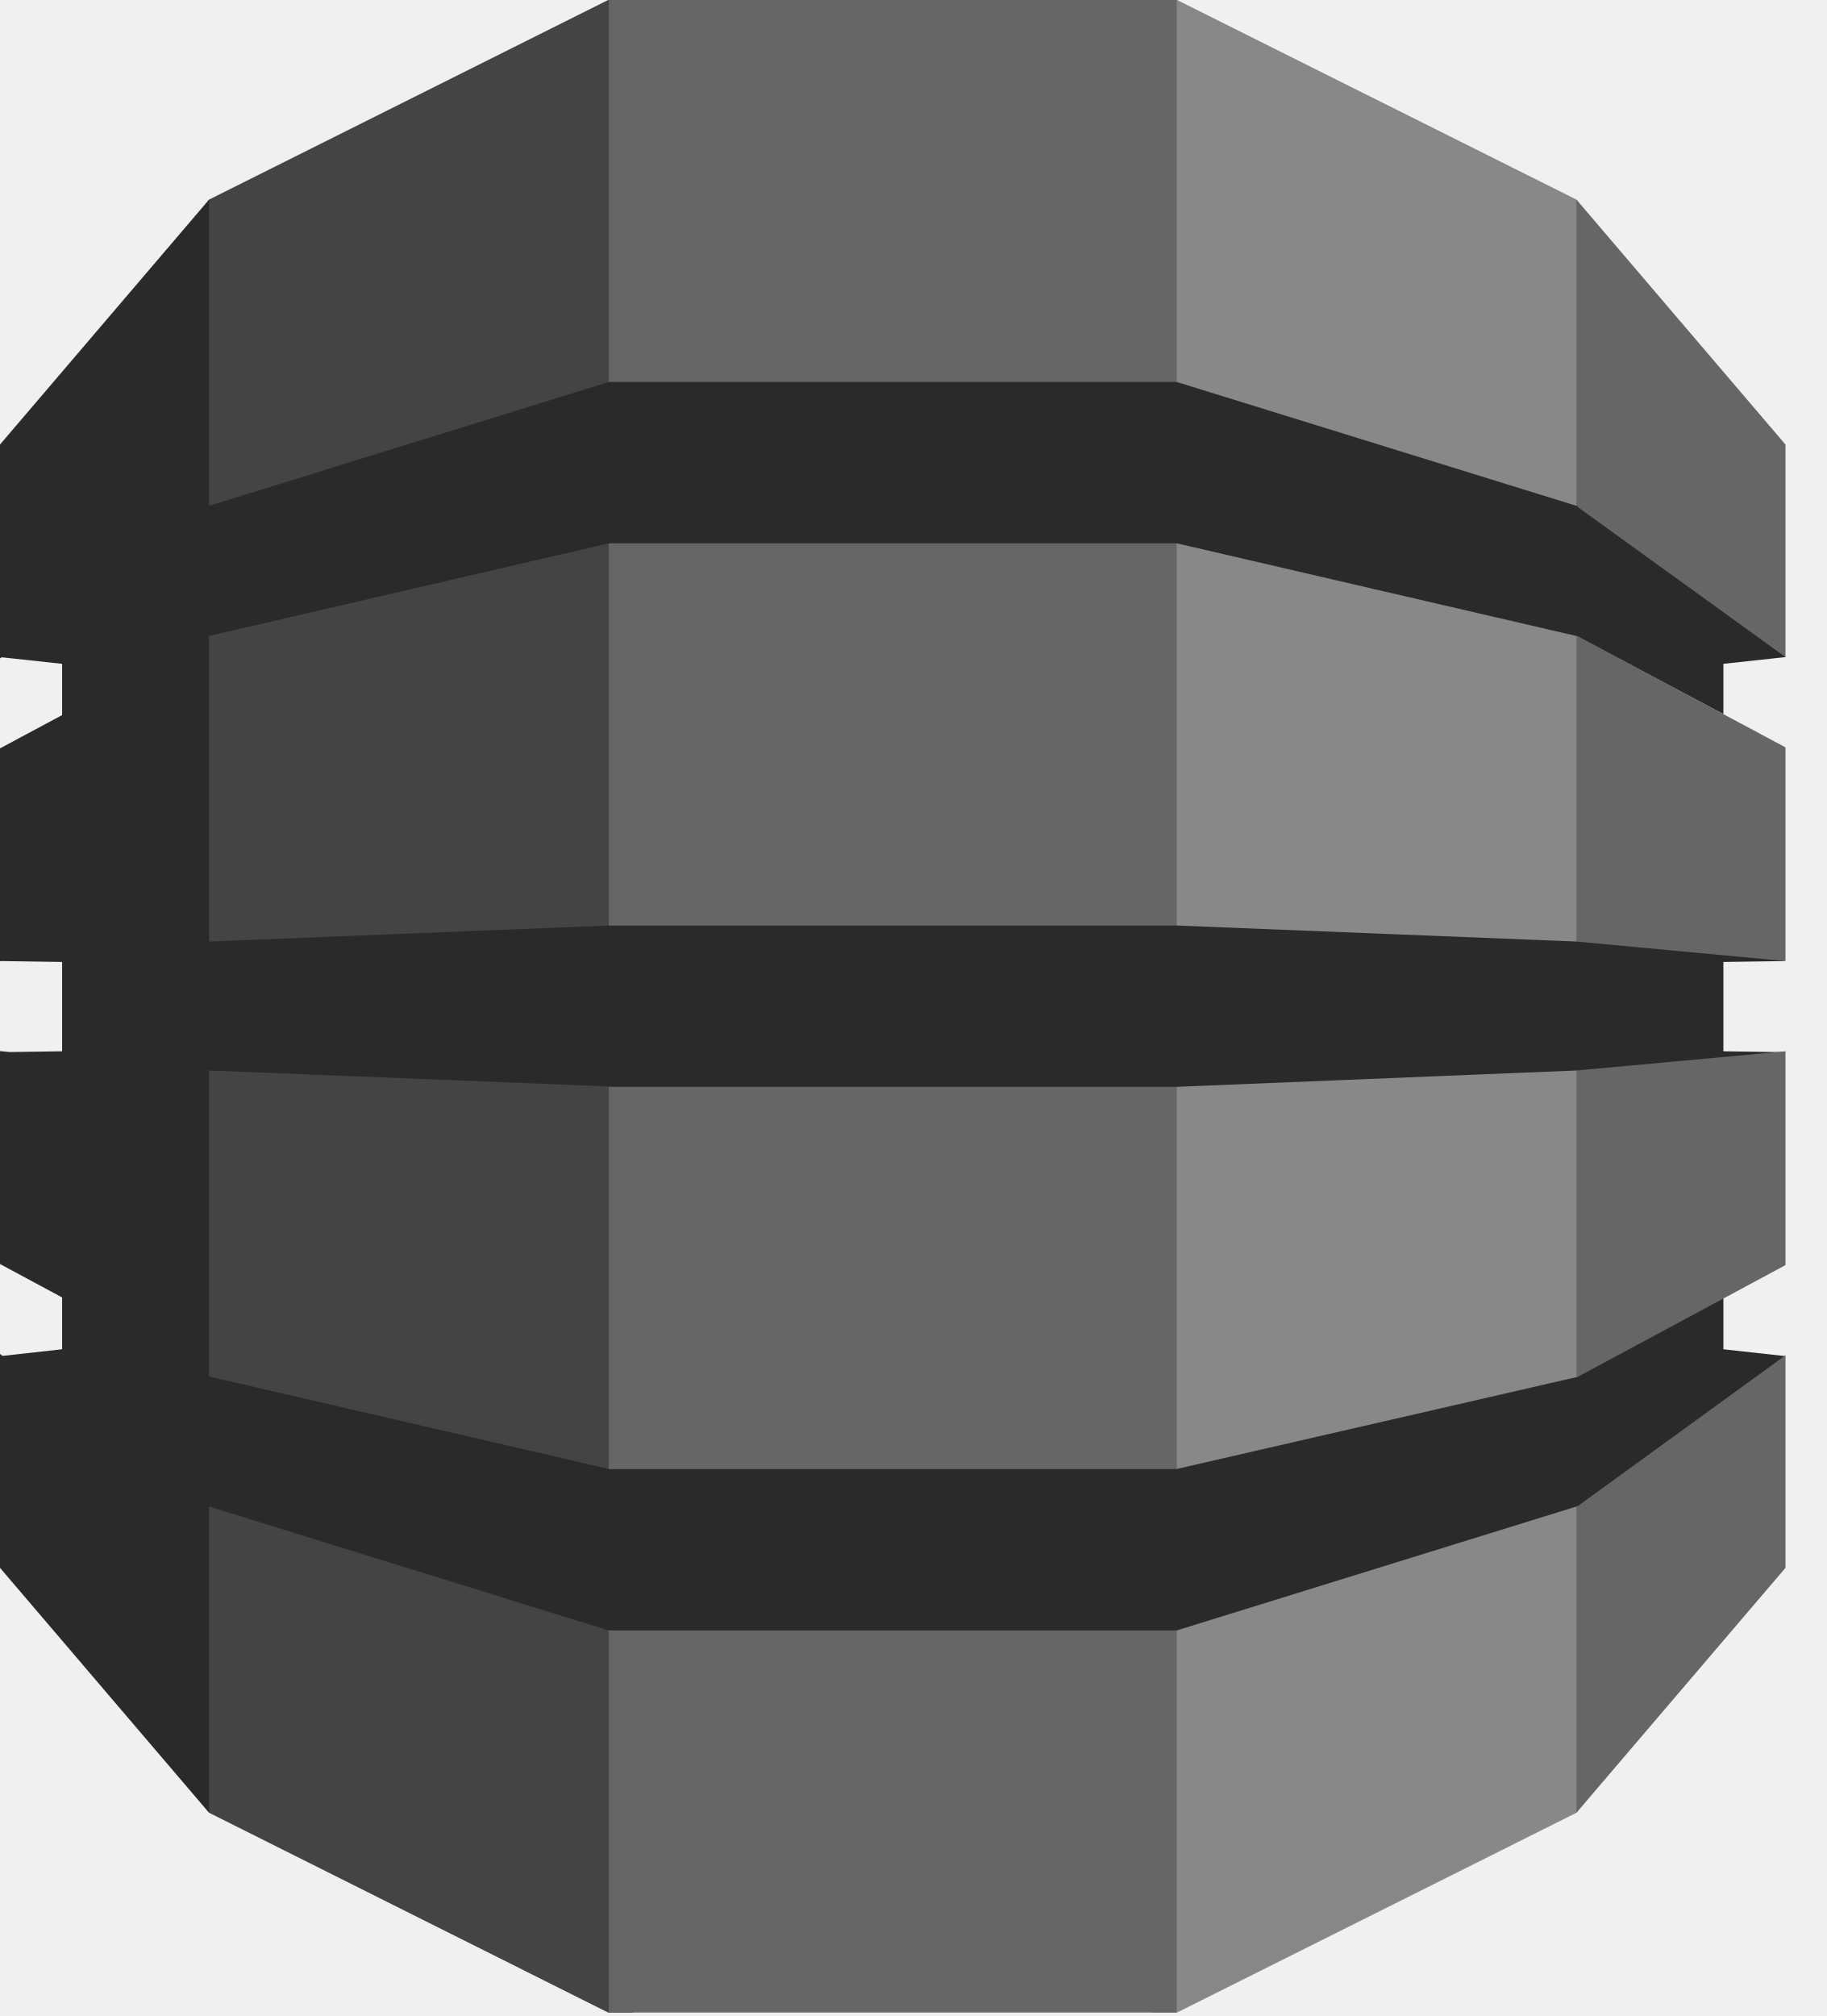
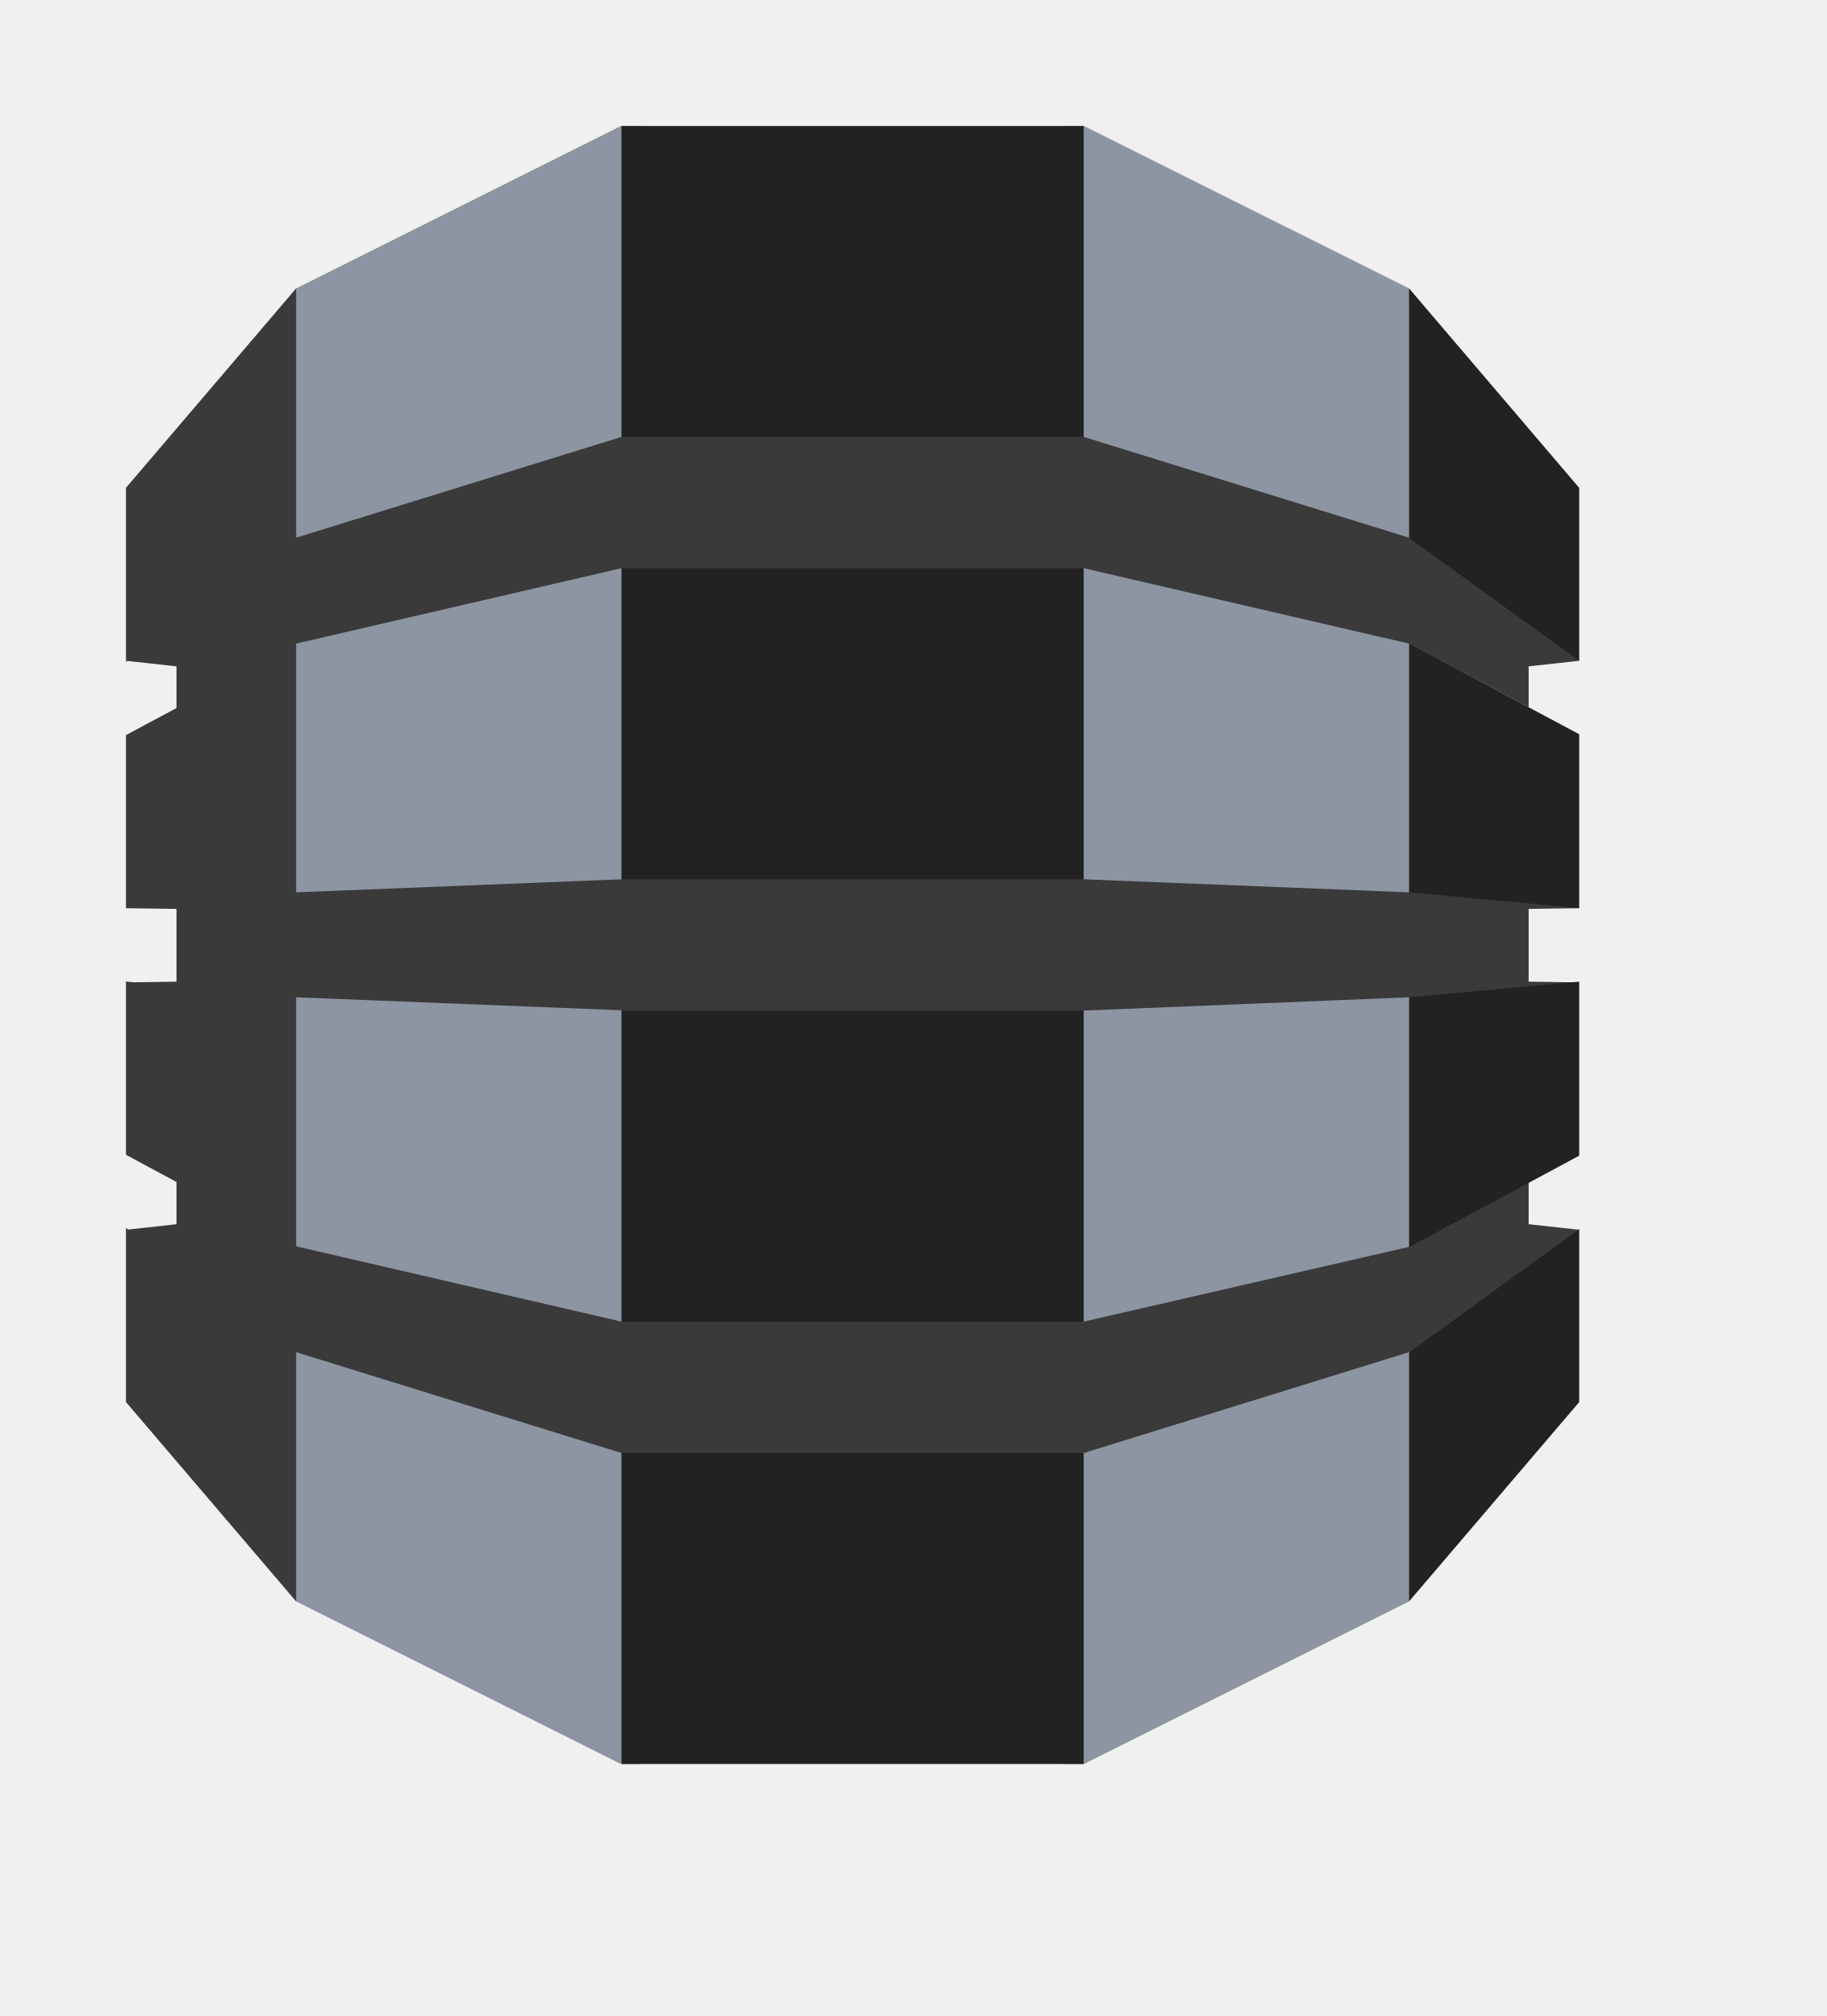
<svg xmlns="http://www.w3.org/2000/svg" width="29" height="32" viewBox="0 0 29 32" fill="none">
-   <g clip-path="url(#clip0_389_37)">
-     <path d="M18.299 31.945H18.687L25.027 28.774L25.133 28.625V3.318L25.027 3.168L18.687 0H18.294L18.299 31.945Z" fill="#888888" />
-     <path d="M10.047 31.945H9.654L3.319 28.774L3.19 28.553L3.125 3.447L3.319 3.168L9.654 0H10.052L10.047 31.945Z" fill="#444444" />
-     <path d="M9.665 0H18.681V31.945H9.665V0Z" fill="#666666" />
-     <path d="M28.346 15.255L28.132 15.207L25.073 14.922L25.027 14.945L18.681 14.691H9.665L3.319 14.945V10.105L3.312 10.109L3.319 10.095L9.665 8.624H18.681L25.027 10.095L27.36 11.335V10.537L28.346 10.43L28.244 10.231L25.122 7.998L25.027 8.029L18.681 6.063H9.665L3.319 8.029V3.168L0 7.056V10.451L0.026 10.433L0.986 10.537V11.351L0 11.879V15.257L0.026 15.255L0.986 15.269V16.687L0.157 16.699L0 16.684V20.064L0.986 20.594V21.417L0.041 21.522L0 21.491V24.886L3.319 28.774V23.913L9.665 25.88H18.681L25.046 23.907L25.131 23.945L28.211 21.745L28.346 21.526L27.36 21.417V20.611L27.231 20.559L25.122 21.696L25.046 21.855L18.681 23.317V23.319H9.665V23.317L3.319 21.849V16.992L9.665 17.245V17.251H18.681L25.027 16.992L25.172 17.059L28.137 16.803L28.346 16.701L27.36 16.687V15.269L28.346 15.255Z" fill="#2A2A2A" />
-     <path d="M25.027 23.913V28.774L28.346 24.886V21.513L25.047 23.907L25.027 23.913Z" fill="#666666" />
-     <path d="M25.027 21.86L25.047 21.855L28.346 20.081V16.687L25.027 16.992V21.86Z" fill="#666666" />
-     <path d="M25.047 10.099L25.027 10.095V14.945L28.346 15.255V11.863L25.047 10.099Z" fill="#666666" />
-     <path d="M25.047 8.048L28.346 10.43V7.057L25.027 3.168V8.029L25.047 8.036V8.048Z" fill="#666666" />
-   </g>
-   <defs>
-     <clipPath id="clip0_389_37">
-       <rect width="28.346" height="32" fill="white" />
-     </clipPath>
-   </defs>
+   <path d="M16.893 28H17.209L22.37 25.419L22.456 25.298V4.7L22.37 4.578L17.209 2H16.889L16.893 28Z" fill="#8D95A3" />
+   <path d="M10.178 28H9.857L4.701 25.419L4.597 25.239L4.543 4.805L4.701 4.578L9.857 2H10.182L10.178 28Z" fill="#8D95A3" />
+   <path d="M9.866 2H17.204V28H9.866V2Z" fill="#222222" />
+   <path d="M25.071 14.416L24.897 14.377L22.407 14.145L22.37 14.164L17.205 13.957H9.866L4.701 14.164V10.225L4.696 10.228L4.701 10.216L9.866 9.019H17.205L22.37 10.216L24.268 11.225V10.577L25.071 10.489L24.988 10.327L22.447 8.51L22.37 8.535L17.205 6.935H9.866L4.701 8.535V4.578L2 7.743V10.506L2.021 10.491L2.802 10.577V11.239L2 11.668V14.418L2.021 14.416L2.802 14.427V15.582L2.128 15.592L2 15.579V18.33L2.802 18.762V19.432L2.034 19.517L2 19.491V22.255L4.701 25.419V21.463L9.866 23.064H17.205L22.385 21.458L22.454 21.489L24.961 19.699L25.071 19.52L24.268 19.432V18.775L24.163 18.733L22.447 19.658L22.385 19.788L17.205 20.978V20.98H9.866V20.978L4.701 19.783V15.83L9.866 16.036V16.041H17.205L22.37 15.83L22.487 15.884L24.901 15.676L25.071 15.593L24.268 15.582V14.427L25.071 14.416Z" fill="#3A3A3A" />
+   <path d="M22.37 21.463V25.419L25.071 22.255V19.509L22.385 21.458L22.37 21.463Z" fill="#222222" />
+   <path d="M22.37 19.792L22.385 19.788L25.071 18.344V15.582L22.37 15.83V19.792Z" fill="#222222" />
+   <path d="M22.385 10.22L22.37 10.216V14.163L25.071 14.416V11.655L22.385 10.22Z" fill="#222222" />
+   <path d="M22.385 8.551L25.071 10.489V7.744L22.37 4.578V8.535L22.385 8.541V8.551Z" fill="#222222" />
</svg>
